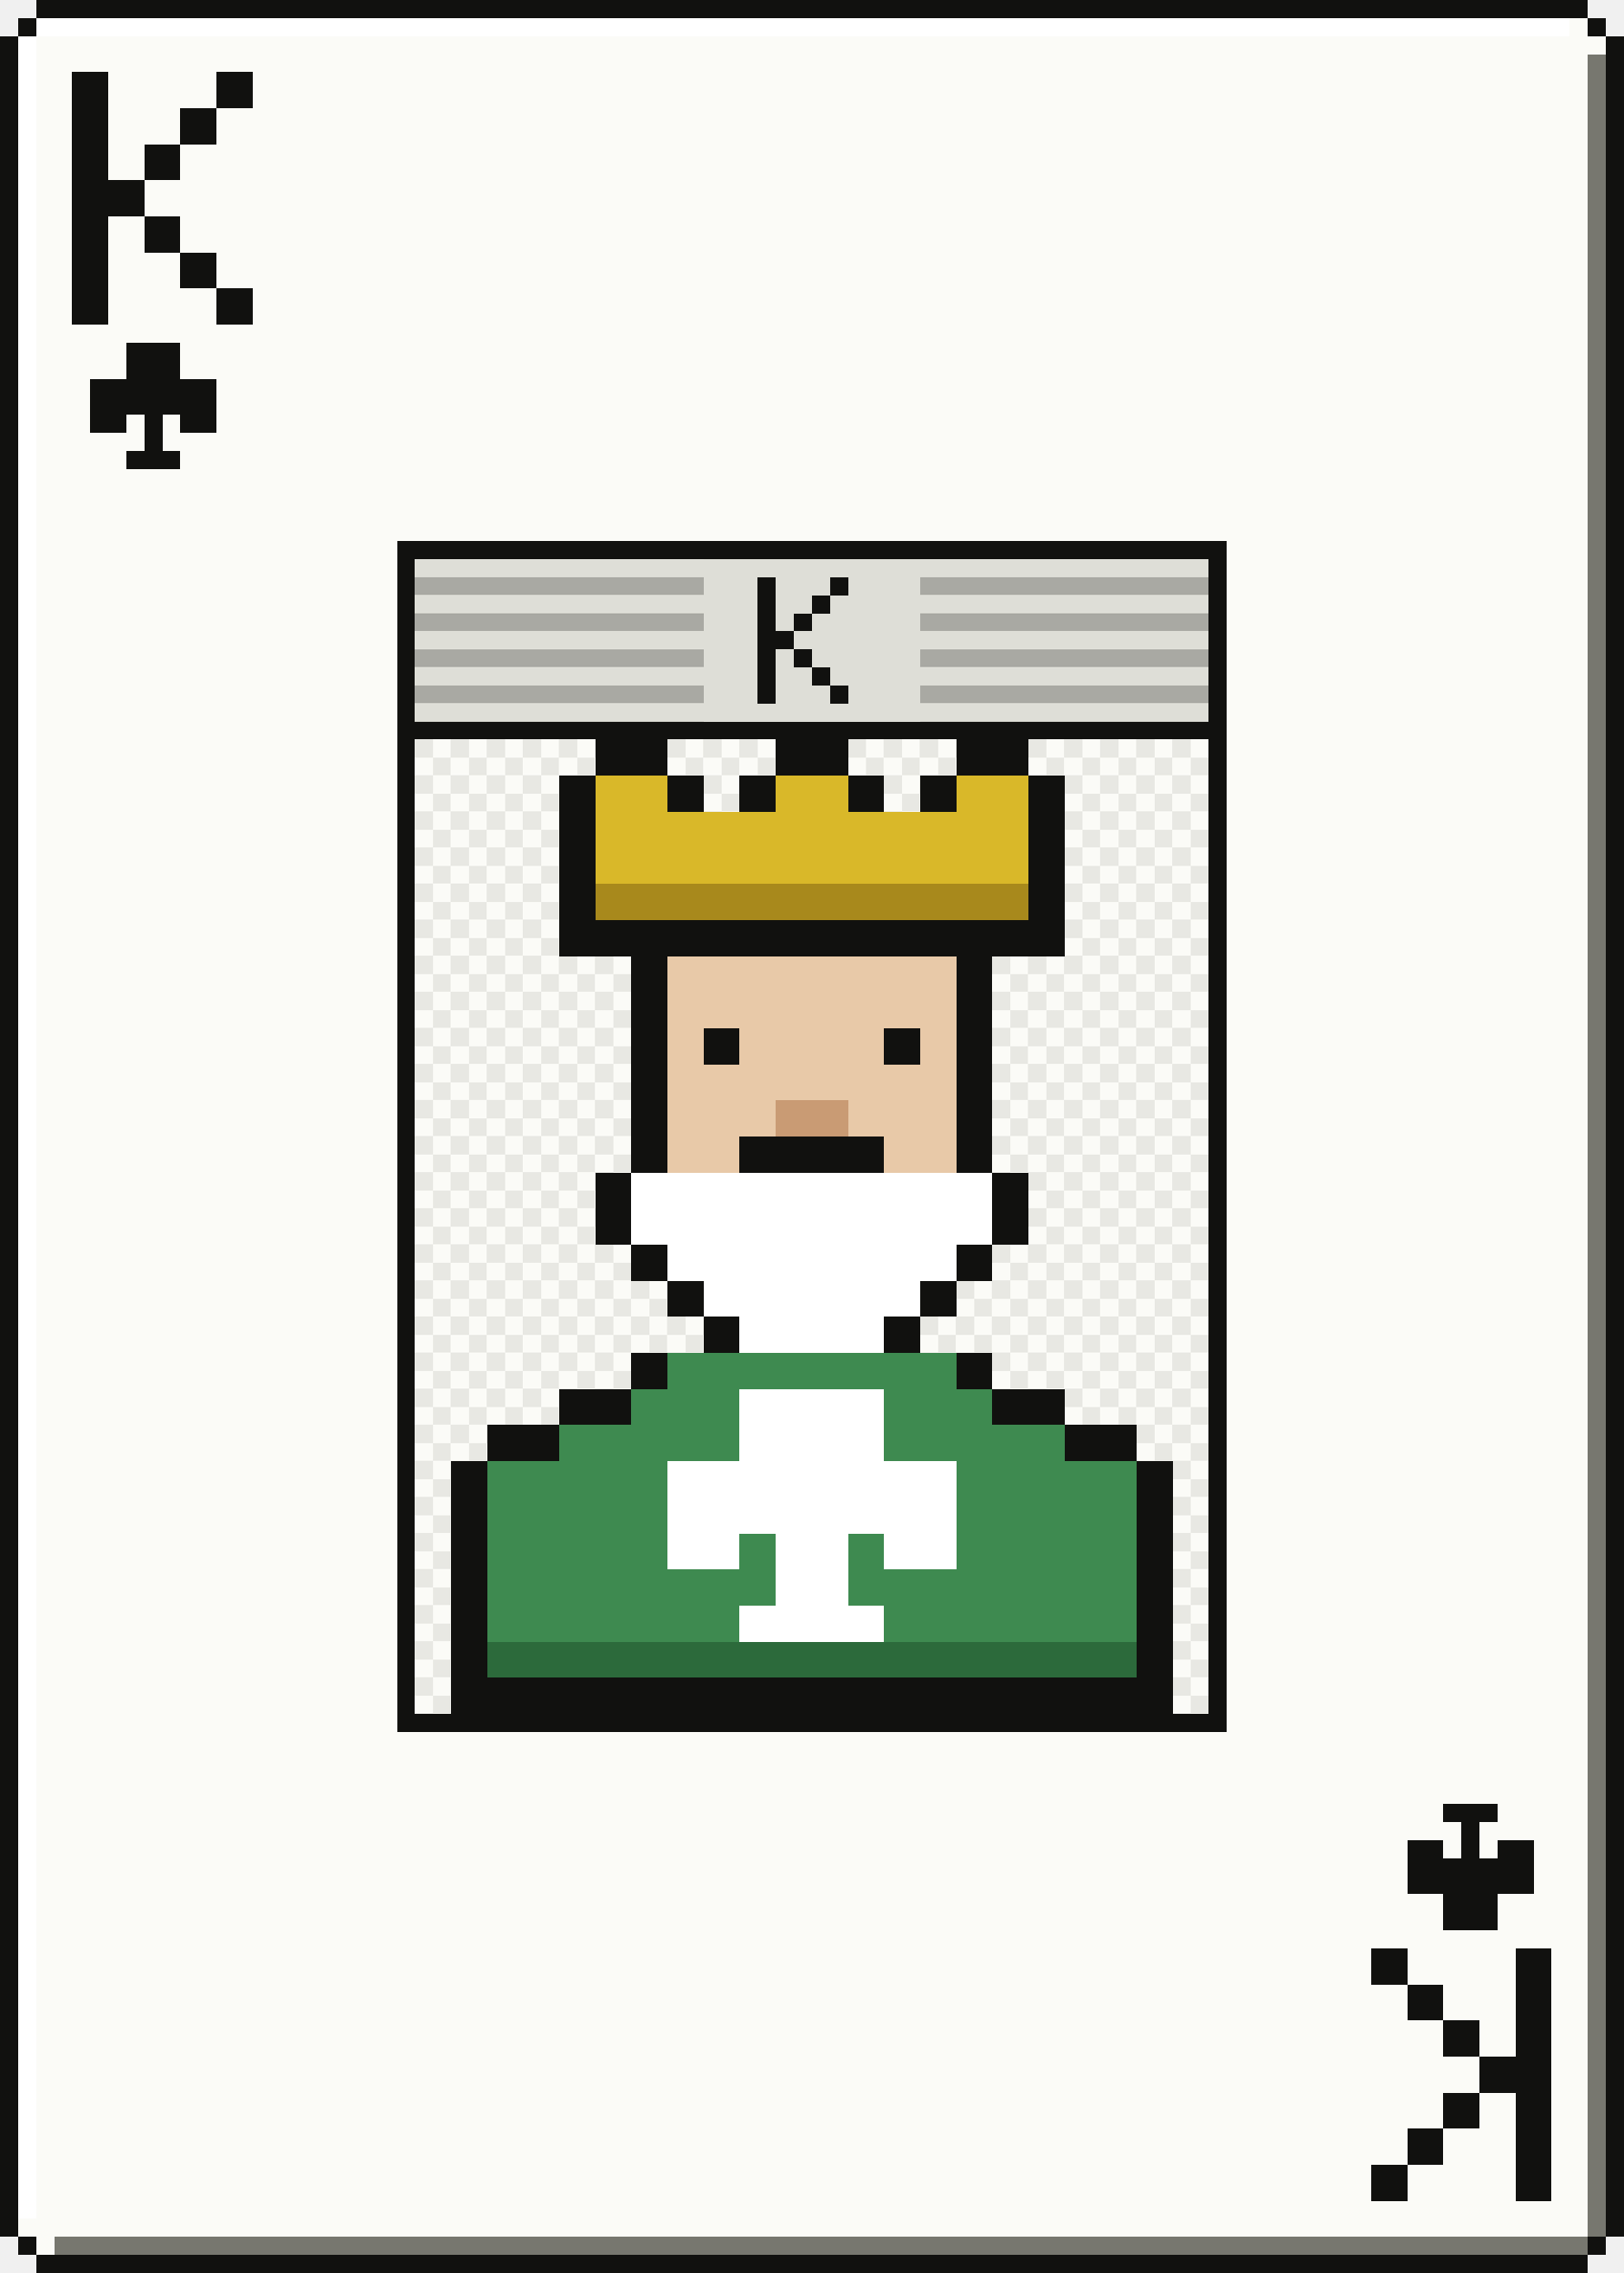
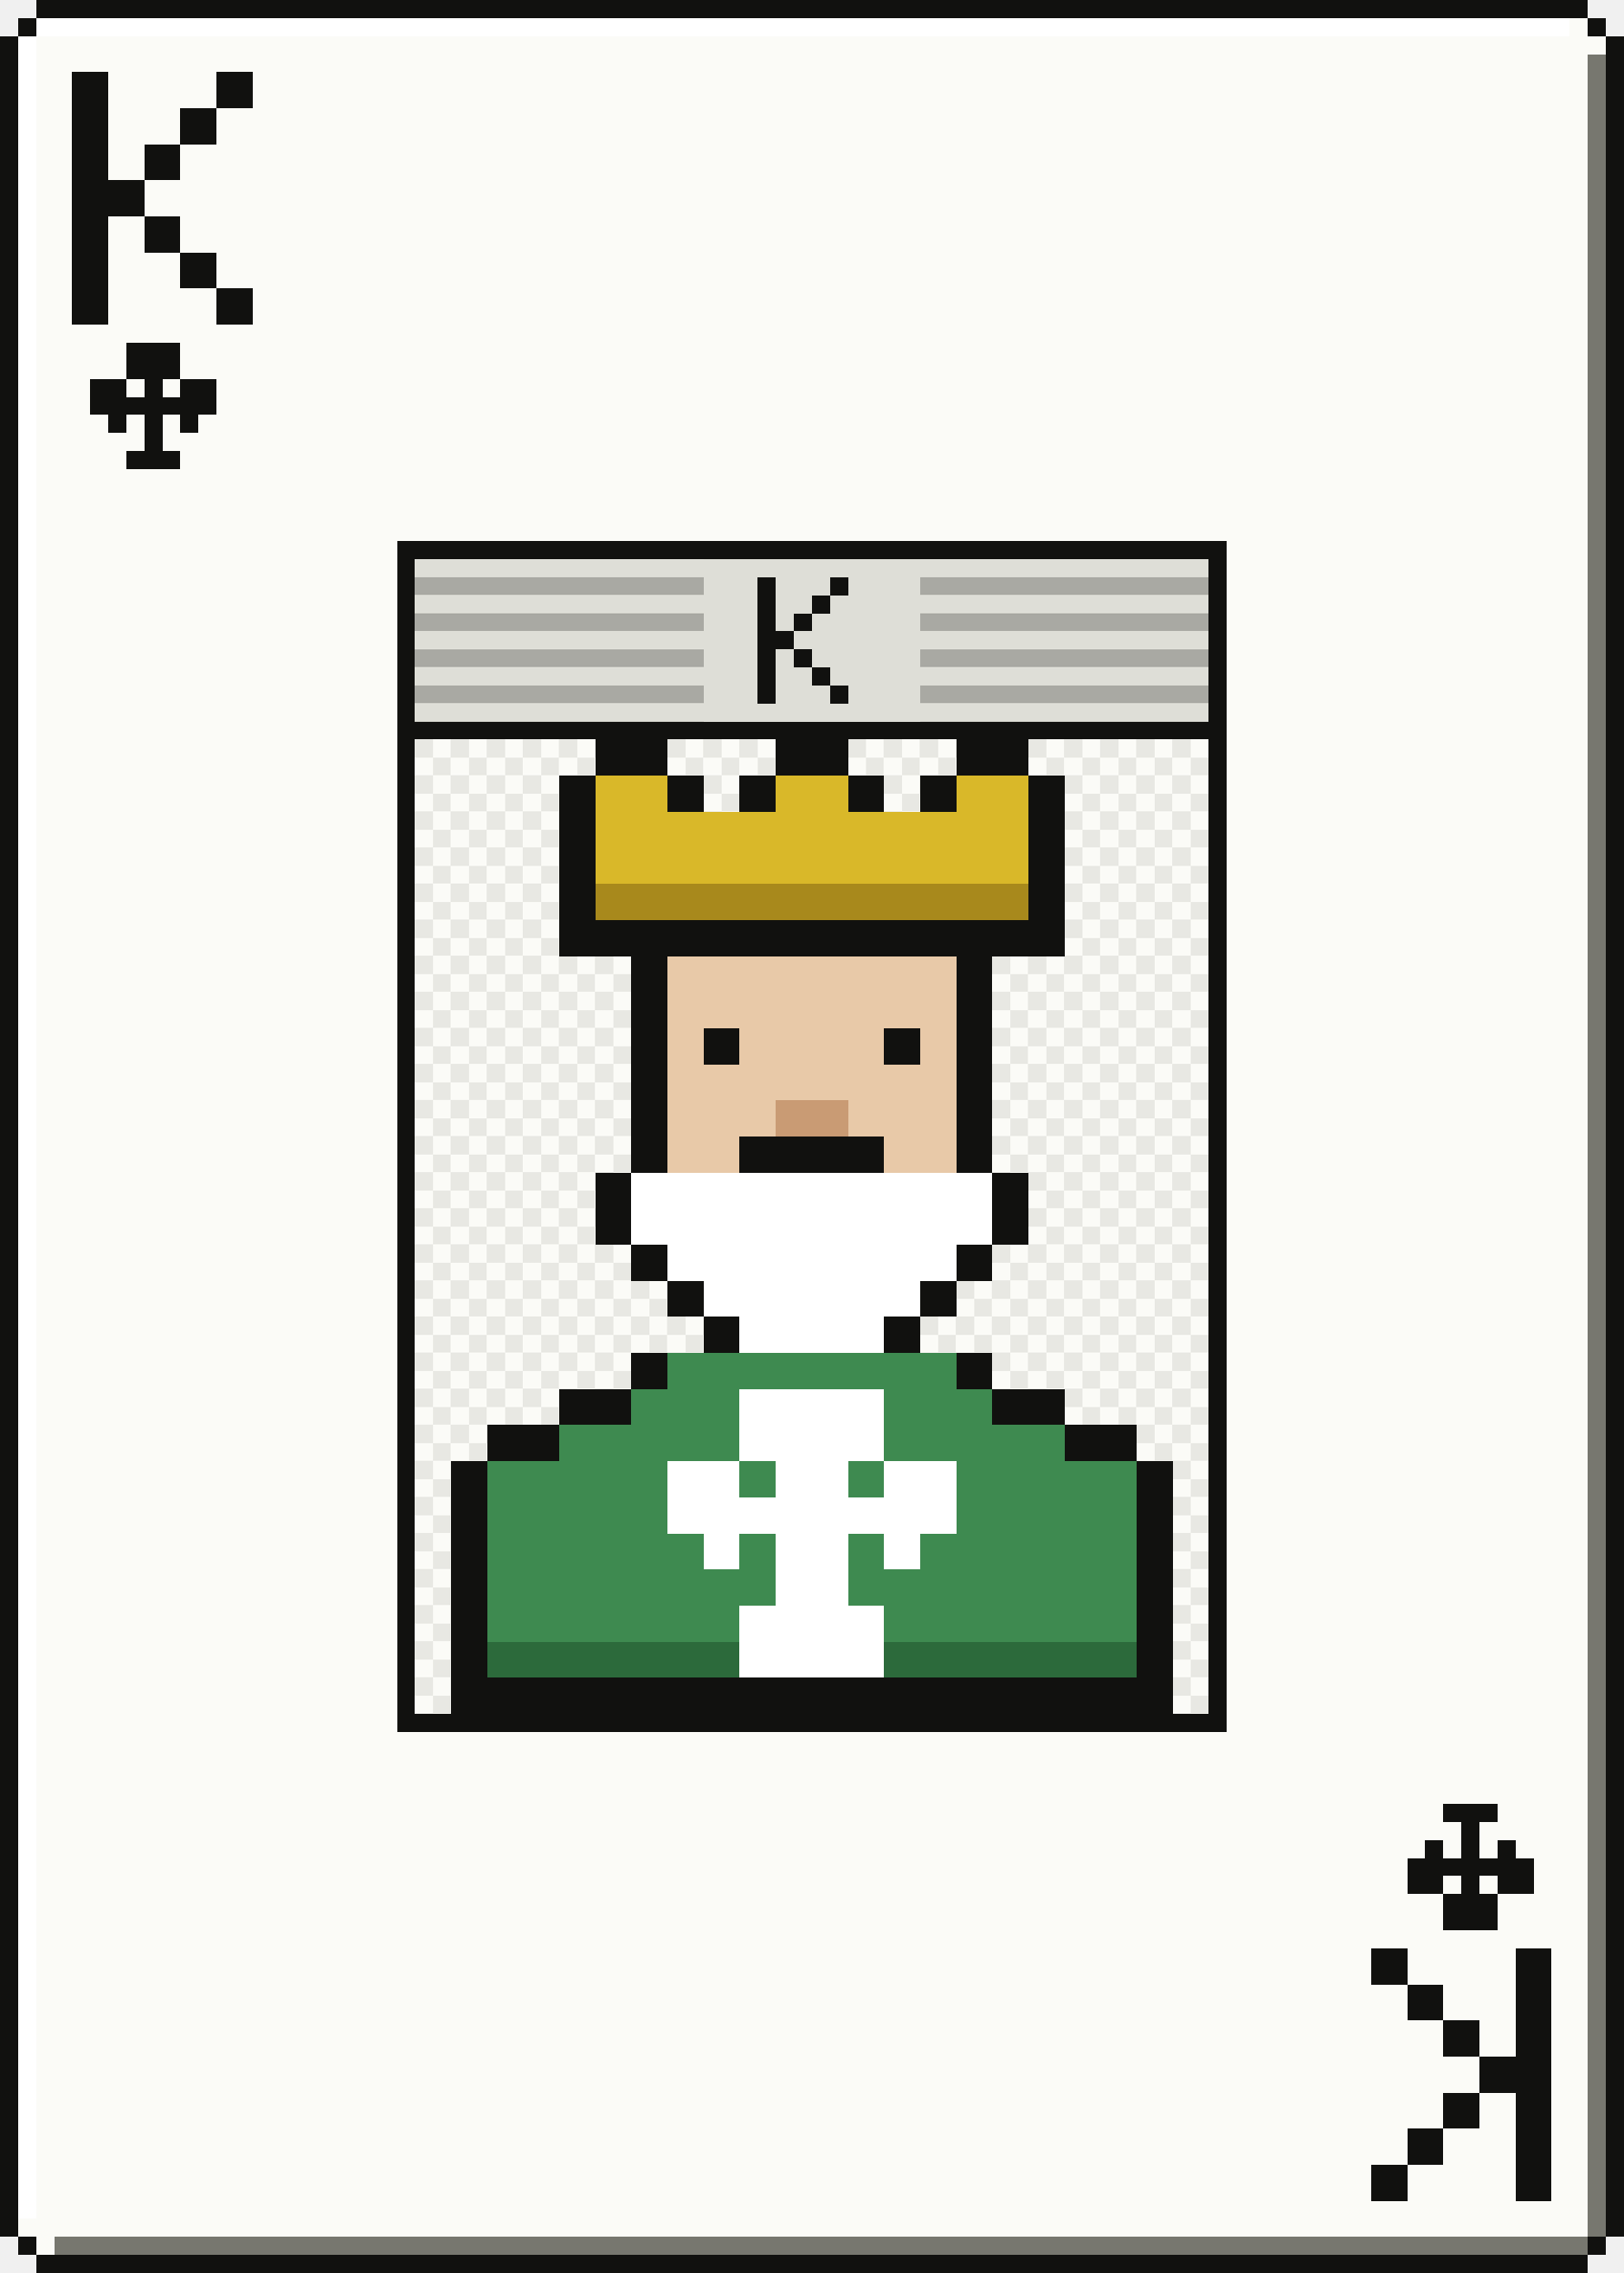
<svg xmlns="http://www.w3.org/2000/svg" width="90" height="126" viewBox="0 0 90 126" shape-rendering="crispEdges" role="img" aria-label="King of clubs">
  <defs>
    <pattern id="dither" width="2" height="2" patternUnits="userSpaceOnUse">
      <rect width="2" height="2" fill="#fbfbf7" />
      <rect width="1" height="1" fill="#e8e8e3" />
      <rect x="1" y="1" width="1" height="1" fill="#e8e8e3" />
    </pattern>
    <pattern id="stripe" width="1" height="2" patternUnits="userSpaceOnUse">
      <rect width="1" height="2" fill="#deded7" />
      <rect width="1" height="1" fill="#a9a9a3" />
    </pattern>
  </defs>
  <path fill="#11110f" d="M2 0h86v1h-86z M2 125h86v1h-86z M0 2h1v122h-1z M89 2h1v122h-1z M1 1h1v1h-1z M88 1h1v1h-1z M1 124h1v1h-1z M88 124h1v1h-1z" />
  <path fill="#fbfbf7" d="M2 1h86v124h-86z M1 2h88v122h-88z" />
  <path fill="#ffffff" d="M2 1h85v1h-85z M1 2h1v121h-1z" />
  <path fill="#77776f" d="M3 124h85v1h-85z M88 3h1v121h-1z" />
  <path fill="#11110f" d="M22 30h46v66h-46z" />
  <path fill="#fbfbf7" d="M23 31h44v64h-44z" />
  <rect x="23" y="31" width="44" height="9" fill="url(#stripe)" />
  <path fill="#11110f" d="M23 40h44v1h-44z" />
  <path fill="#deded7" d="M39 31h12v9h-12z" />
  <path fill="#11110f" d="M42 32h1v1h-1z M46 32h1v1h-1z M42 33h1v1h-1z M45 33h1v1h-1z M42 34h1v1h-1z M44 34h1v1h-1z M42 35h2v1h-2z M42 36h1v1h-1z M44 36h1v1h-1z M42 37h1v1h-1z M45 37h1v1h-1z M42 38h1v1h-1z M46 38h1v1h-1z" />
  <rect x="23" y="41" width="44" height="54" fill="url(#dither)" />
  <path fill="#11110f" d="M33 41h4v2h-4z M43 41h4v2h-4z M53 41h4v2h-4z M31 43h2v2h-2z" />
  <path fill="#d9b829" d="M33 43h4v2h-4z" />
  <path fill="#11110f" d="M37 43h2v2h-2z M41 43h2v2h-2z" />
  <path fill="#d9b829" d="M43 43h4v2h-4z" />
  <path fill="#11110f" d="M47 43h2v2h-2z M51 43h2v2h-2z" />
  <path fill="#d9b829" d="M53 43h4v2h-4z" />
  <path fill="#11110f" d="M57 43h2v2h-2z M31 45h2v2h-2z" />
  <path fill="#d9b829" d="M33 45h24v2h-24z" />
  <path fill="#11110f" d="M57 45h2v2h-2z M31 47h2v2h-2z" />
  <path fill="#d9b829" d="M33 47h24v2h-24z" />
  <path fill="#11110f" d="M57 47h2v2h-2z M31 49h2v2h-2z" />
  <path fill="#a8891c" d="M33 49h24v2h-24z" />
  <path fill="#11110f" d="M57 49h2v2h-2z M31 51h28v2h-28z M35 53h2v2h-2z" />
  <path fill="#e8c9a8" d="M37 53h16v2h-16z" />
  <path fill="#11110f" d="M53 53h2v2h-2z M35 55h2v2h-2z" />
  <path fill="#e8c9a8" d="M37 55h16v2h-16z" />
  <path fill="#11110f" d="M53 55h2v2h-2z M35 57h2v2h-2z" />
  <path fill="#e8c9a8" d="M37 57h2v2h-2z" />
  <path fill="#11110f" d="M39 57h2v2h-2z" />
  <path fill="#e8c9a8" d="M41 57h8v2h-8z" />
  <path fill="#11110f" d="M49 57h2v2h-2z" />
  <path fill="#e8c9a8" d="M51 57h2v2h-2z" />
  <path fill="#11110f" d="M53 57h2v2h-2z M35 59h2v2h-2z" />
  <path fill="#e8c9a8" d="M37 59h16v2h-16z" />
  <path fill="#11110f" d="M53 59h2v2h-2z M35 61h2v2h-2z" />
  <path fill="#e8c9a8" d="M37 61h6v2h-6z" />
  <path fill="#c99b74" d="M43 61h4v2h-4z" />
  <path fill="#e8c9a8" d="M47 61h6v2h-6z" />
  <path fill="#11110f" d="M53 61h2v2h-2z M35 63h2v2h-2z" />
  <path fill="#e8c9a8" d="M37 63h4v2h-4z" />
  <path fill="#11110f" d="M41 63h8v2h-8z" />
  <path fill="#e8c9a8" d="M49 63h4v2h-4z" />
  <path fill="#11110f" d="M53 63h2v2h-2z M33 65h2v2h-2z" />
  <path fill="#ffffff" d="M35 65h20v2h-20z" />
  <path fill="#11110f" d="M55 65h2v2h-2z M33 67h2v2h-2z" />
  <path fill="#ffffff" d="M35 67h20v2h-20z" />
  <path fill="#11110f" d="M55 67h2v2h-2z M35 69h2v2h-2z" />
  <path fill="#ffffff" d="M37 69h16v2h-16z" />
  <path fill="#11110f" d="M53 69h2v2h-2z M37 71h2v2h-2z" />
  <path fill="#ffffff" d="M39 71h12v2h-12z" />
  <path fill="#11110f" d="M51 71h2v2h-2z M39 73h2v2h-2z" />
  <path fill="#ffffff" d="M41 73h8v2h-8z" />
  <path fill="#11110f" d="M49 73h2v2h-2z M35 75h2v2h-2z" />
  <path fill="#3e8a50" d="M37 75h16v2h-16z" />
  <path fill="#11110f" d="M53 75h2v2h-2z M31 77h4v2h-4z" />
  <path fill="#3e8a50" d="M35 77h20v2h-20z" />
  <path fill="#11110f" d="M55 77h4v2h-4z M27 79h4v2h-4z" />
  <path fill="#3e8a50" d="M31 79h28v2h-28z" />
  <path fill="#11110f" d="M59 79h4v2h-4z M25 81h2v2h-2z" />
  <path fill="#3e8a50" d="M27 81h36v2h-36z" />
  <path fill="#11110f" d="M63 81h2v2h-2z M25 83h2v2h-2z" />
  <path fill="#3e8a50" d="M27 83h36v2h-36z" />
  <path fill="#11110f" d="M63 83h2v2h-2z M25 85h2v2h-2z" />
  <path fill="#3e8a50" d="M27 85h36v2h-36z" />
  <path fill="#11110f" d="M63 85h2v2h-2z M25 87h2v2h-2z" />
  <path fill="#3e8a50" d="M27 87h36v2h-36z" />
  <path fill="#11110f" d="M63 87h2v2h-2z M25 89h2v2h-2z" />
  <path fill="#3e8a50" d="M27 89h36v2h-36z" />
  <path fill="#11110f" d="M63 89h2v2h-2z M25 91h2v2h-2z" />
  <path fill="#2c6a3b" d="M27 91h36v2h-36z" />
  <path fill="#11110f" d="M63 91h2v2h-2z M25 93h40v2h-40z" />
-   <path fill="#ffffff" d="M41 77h8v2h-8z M41 79h8v2h-8z M37 81h16v2h-16z M37 83h16v2h-16z M37 85h4v2h-4z M43 85h4v2h-4z M49 85h4v2h-4z M43 87h4v2h-4z M41 89h8v2h-8z" />
-   <path fill="#11110f" d="M4 4h2v2h-2z M12 4h2v2h-2z M4 6h2v2h-2z M10 6h2v2h-2z M4 8h2v2h-2z M8 8h2v2h-2z M4 10h4v2h-4z M4 12h2v2h-2z M8 12h2v2h-2z M4 14h2v2h-2z M10 14h2v2h-2z M4 16h2v2h-2z M12 16h2v2h-2z M7 19h3v1h-3z M7 20h3v1h-3z M5 21h7v1h-7z M5 22h7v1h-7z M5 23h2v1h-2z M8 23h1v1h-1z M10 23h2v1h-2z M8 24h1v1h-1z M7 25h3v1h-3z" />
-   <path fill="#11110f" transform="rotate(180 45 63)" d="M4 4h2v2h-2z M12 4h2v2h-2z M4 6h2v2h-2z M10 6h2v2h-2z M4 8h2v2h-2z M8 8h2v2h-2z M4 10h4v2h-4z M4 12h2v2h-2z M8 12h2v2h-2z M4 14h2v2h-2z M10 14h2v2h-2z M4 16h2v2h-2z M12 16h2v2h-2z M7 19h3v1h-3z M7 20h3v1h-3z M5 21h7v1h-7z M5 22h7v1h-7z M5 23h2v1h-2z M8 23h1v1h-1z M10 23h2v1h-2z M8 24h1v1h-1z M7 25h3v1h-3z" />
+   <path fill="#ffffff" d="M41 77h8v2h-8z M41 79h8v2h-8z M37 81h4v2h-4z M43 81h4v2h-4z M49 81h4v2h-4z M37 83h16v2h-16z M39 85h2v2h-2z M43 85h4v2h-4z M49 85h2v2h-2z M43 87h4v2h-4z M41 89h8v2h-8z M41 91h8v2h-8z" />
+   <path fill="#11110f" d="M4 4h2v2h-2z M12 4h2v2h-2z M4 6h2v2h-2z M10 6h2v2h-2z M4 8h2v2h-2z M8 8h2v2h-2z M4 10h4v2h-4z M4 12h2v2h-2z M8 12h2v2h-2z M4 14h2v2h-2z M10 14h2v2h-2z M4 16h2v2h-2z M12 16h2v2h-2z M7 19h3v1h-3z M7 20h3v1h-3z M5 21h2v1h-2z M8 21h1v1h-1z M10 21h2v1h-2z M5 22h7v1h-7z M6 23h1v1h-1z M8 23h1v1h-1z M10 23h1v1h-1z M8 24h1v1h-1z M7 25h3v1h-3z" />
+   <path fill="#11110f" transform="rotate(180 45 63)" d="M4 4h2v2h-2z M12 4h2v2h-2z M4 6h2v2h-2z M10 6h2v2h-2z M4 8h2v2h-2z M8 8h2v2h-2z M4 10h4v2h-4z M4 12h2v2h-2z M8 12h2v2h-2z M4 14h2v2h-2z M10 14h2v2h-2z M4 16h2v2h-2z M12 16h2v2h-2z M7 19h3v1h-3z M7 20h3v1h-3z M5 21h2v1h-2z M8 21h1v1h-1z M10 21h2v1h-2z M5 22h7v1h-7z M6 23h1v1h-1z M8 23h1v1h-1z M10 23h1v1h-1z M8 24h1v1h-1z M7 25h3v1h-3z" />
</svg>
